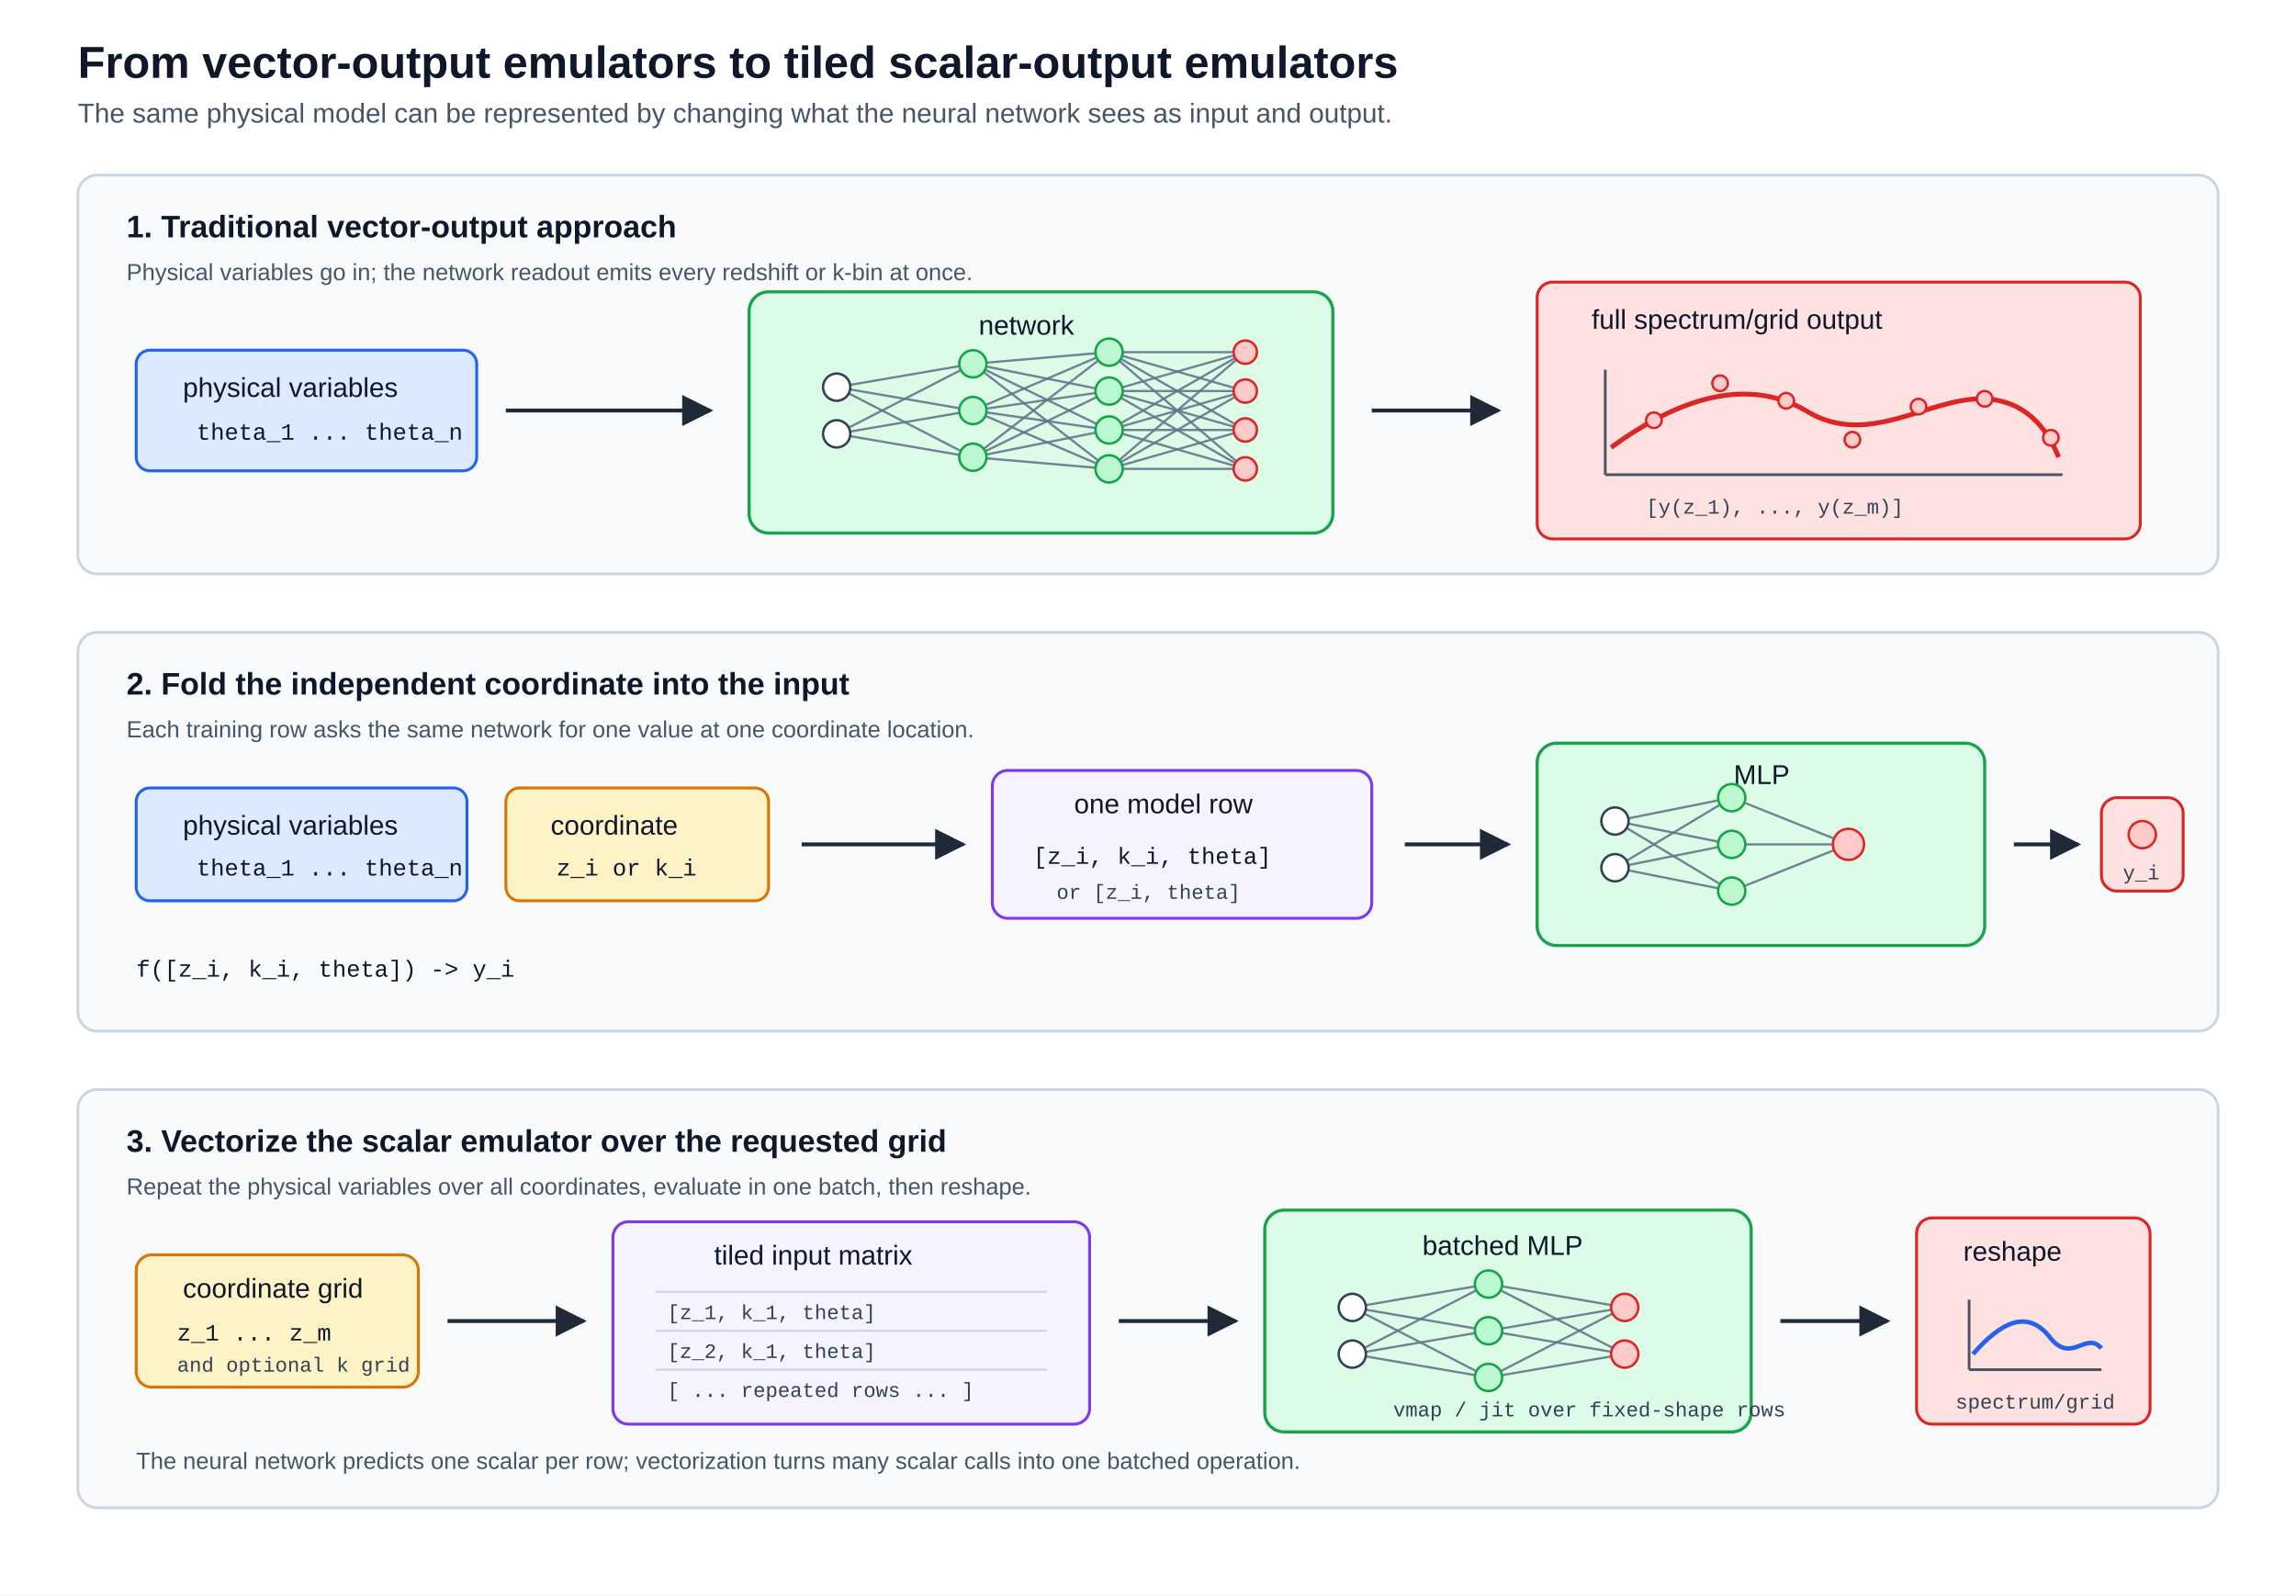
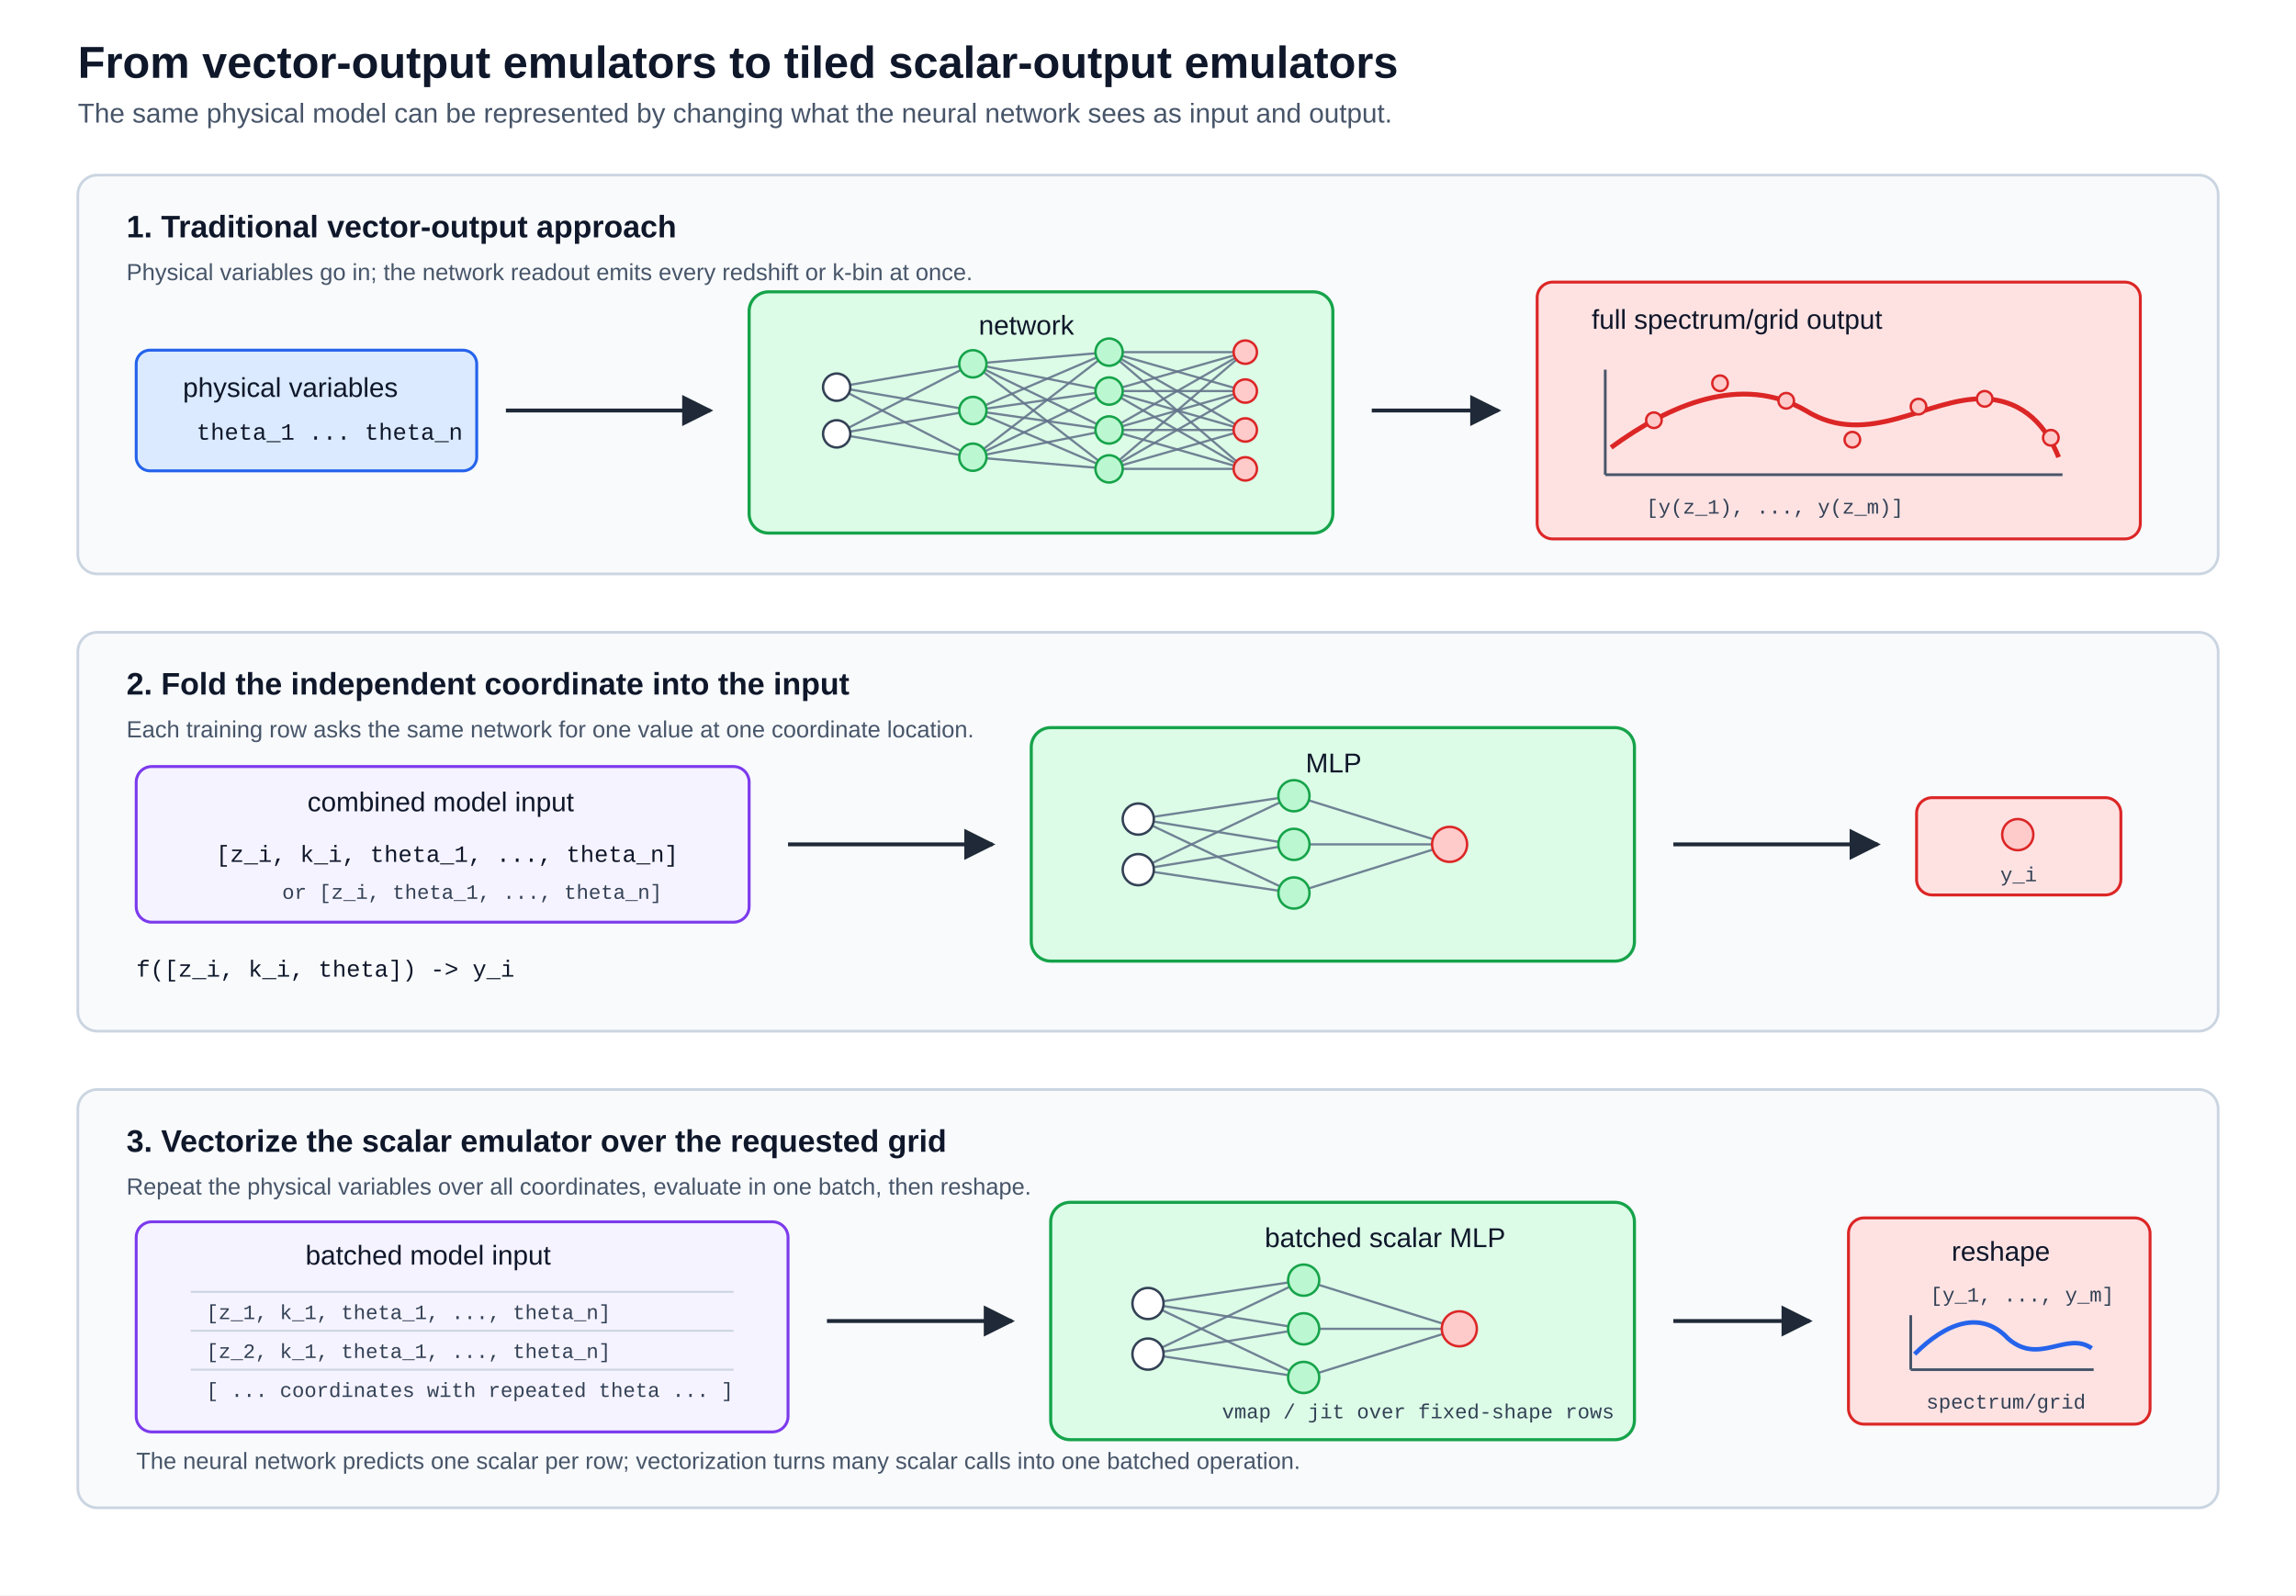
<svg xmlns="http://www.w3.org/2000/svg" width="1180" height="820" viewBox="0 0 1180 820" role="img" aria-labelledby="title desc">
  <defs>
    <marker id="arrow" viewBox="0 0 10 10" refX="9" refY="5" markerWidth="8" markerHeight="8" orient="auto">
      <path d="M 0 0 L 10 5 L 0 10 z" fill="#1f2937" />
    </marker>
    <style>
      .bg { fill: #ffffff; }
      .band { fill: #f8fafc; stroke: #cbd5e1; stroke-width: 1.4; }
      .input { fill: #dbeafe; stroke: #2563eb; stroke-width: 1.5; }
      .coord { fill: #fef3c7; stroke: #d97706; stroke-width: 1.5; }
      .network { fill: #dcfce7; stroke: #16a34a; stroke-width: 1.6; }
      .output { fill: #fee2e2; stroke: #dc2626; stroke-width: 1.5; }
      .matrix { fill: #f5f3ff; stroke: #7c3aed; stroke-width: 1.5; }
      .axis { stroke: #475569; stroke-width: 1.4; fill: none; }
      .curve { stroke: #dc2626; stroke-width: 2.5; fill: none; }
      .curve2 { stroke: #2563eb; stroke-width: 2.3; fill: none; }
      .gridline { stroke: #cbd5e1; stroke-width: 1; }
      .arrow { stroke: #1f2937; stroke-width: 2; fill: none; marker-end: url(#arrow); }
      .conn { stroke: #64748b; stroke-width: 1.15; opacity: 0.9; }
      .node { fill: #ffffff; stroke: #334155; stroke-width: 1.25; }
      .hidden { fill: #bbf7d0; stroke: #16a34a; stroke-width: 1.25; }
      .outnode { fill: #fecaca; stroke: #dc2626; stroke-width: 1.25; }
      .title { font-family: Arial, Helvetica, sans-serif; font-size: 23px; font-weight: 700; fill: #0f172a; }
      .subtitle { font-family: Arial, Helvetica, sans-serif; font-size: 14px; fill: #475569; }
      .section { font-family: Arial, Helvetica, sans-serif; font-size: 16px; font-weight: 700; fill: #0f172a; }
      .label { font-family: Arial, Helvetica, sans-serif; font-size: 14px; fill: #0f172a; }
      .small { font-family: Arial, Helvetica, sans-serif; font-size: 12px; fill: #475569; }
      .mono { font-family: "SFMono-Regular", Consolas, "Liberation Mono", monospace; font-size: 12px; fill: #0f172a; }
      .mono-small { font-family: "SFMono-Regular", Consolas, "Liberation Mono", monospace; font-size: 10.5px; fill: #334155; }
    </style>
  </defs>
  <rect class="bg" x="0" y="0" width="1180" height="820" />
  <text class="title" x="40" y="40">From vector-output emulators to tiled scalar-output emulators</text>
  <text class="subtitle" x="40" y="63">The same physical model can be represented by changing what the neural network sees as input and output.</text>
  <rect class="band" x="40" y="90" width="1100" height="205" rx="10" />
  <text class="section" x="65" y="122">1. Traditional vector-output approach</text>
  <text class="small" x="65" y="144">Physical variables go in; the network readout emits every redshift or k-bin at once.</text>
  <rect class="input" x="70" y="180" width="175" height="62" rx="7" />
  <text class="label" x="94" y="204">physical variables</text>
  <text class="mono" x="101" y="226">theta_1 ... theta_n</text>
  <path class="arrow" d="M 260 211 L 365 211" />
  <rect class="network" x="385" y="150" width="300" height="124" rx="10" />
  <text class="label" x="503" y="172">network</text>
  <g>
    <line class="conn" x1="430" y1="199" x2="500" y2="187" />
    <line class="conn" x1="430" y1="199" x2="500" y2="211" />
    <line class="conn" x1="430" y1="199" x2="500" y2="235" />
    <line class="conn" x1="430" y1="223" x2="500" y2="187" />
    <line class="conn" x1="430" y1="223" x2="500" y2="211" />
    <line class="conn" x1="430" y1="223" x2="500" y2="235" />
    <line class="conn" x1="500" y1="187" x2="570" y2="181" />
    <line class="conn" x1="500" y1="187" x2="570" y2="201" />
    <line class="conn" x1="500" y1="187" x2="570" y2="221" />
    <line class="conn" x1="500" y1="187" x2="570" y2="241" />
    <line class="conn" x1="500" y1="211" x2="570" y2="181" />
    <line class="conn" x1="500" y1="211" x2="570" y2="201" />
    <line class="conn" x1="500" y1="211" x2="570" y2="221" />
    <line class="conn" x1="500" y1="211" x2="570" y2="241" />
    <line class="conn" x1="500" y1="235" x2="570" y2="181" />
    <line class="conn" x1="500" y1="235" x2="570" y2="201" />
    <line class="conn" x1="500" y1="235" x2="570" y2="221" />
    <line class="conn" x1="500" y1="235" x2="570" y2="241" />
    <line class="conn" x1="570" y1="181" x2="640" y2="181" />
    <line class="conn" x1="570" y1="181" x2="640" y2="201" />
    <line class="conn" x1="570" y1="181" x2="640" y2="221" />
    <line class="conn" x1="570" y1="181" x2="640" y2="241" />
    <line class="conn" x1="570" y1="201" x2="640" y2="181" />
    <line class="conn" x1="570" y1="201" x2="640" y2="201" />
    <line class="conn" x1="570" y1="201" x2="640" y2="221" />
    <line class="conn" x1="570" y1="201" x2="640" y2="241" />
    <line class="conn" x1="570" y1="221" x2="640" y2="181" />
    <line class="conn" x1="570" y1="221" x2="640" y2="201" />
    <line class="conn" x1="570" y1="221" x2="640" y2="221" />
    <line class="conn" x1="570" y1="221" x2="640" y2="241" />
    <line class="conn" x1="570" y1="241" x2="640" y2="181" />
    <line class="conn" x1="570" y1="241" x2="640" y2="201" />
    <line class="conn" x1="570" y1="241" x2="640" y2="221" />
    <line class="conn" x1="570" y1="241" x2="640" y2="241" />
  </g>
  <circle class="node" cx="430" cy="199" r="7" />
  <circle class="node" cx="430" cy="223" r="7" />
  <circle class="hidden" cx="500" cy="187" r="7" />
  <circle class="hidden" cx="500" cy="211" r="7" />
  <circle class="hidden" cx="500" cy="235" r="7" />
  <circle class="hidden" cx="570" cy="181" r="7" />
  <circle class="hidden" cx="570" cy="201" r="7" />
  <circle class="hidden" cx="570" cy="221" r="7" />
  <circle class="hidden" cx="570" cy="241" r="7" />
  <circle class="outnode" cx="640" cy="181" r="6" />
  <circle class="outnode" cx="640" cy="201" r="6" />
  <circle class="outnode" cx="640" cy="221" r="6" />
  <circle class="outnode" cx="640" cy="241" r="6" />
  <path class="arrow" d="M 705 211 L 770 211" />
  <rect class="output" x="790" y="145" width="310" height="132" rx="8" />
  <text class="label" x="818" y="169">full spectrum/grid output</text>
  <line class="axis" x1="825" y1="244" x2="1060" y2="244" />
  <line class="axis" x1="825" y1="244" x2="825" y2="190" />
  <path class="curve" d="M 828 230 C 858 208, 895 192, 928 211 C 960 231, 991 204, 1020 205 C 1041 206, 1052 220, 1058 235" />
  <circle class="outnode" cx="850" cy="216" r="4" />
  <circle class="outnode" cx="884" cy="197" r="4" />
  <circle class="outnode" cx="918" cy="206" r="4" />
  <circle class="outnode" cx="952" cy="226" r="4" />
  <circle class="outnode" cx="986" cy="209" r="4" />
  <circle class="outnode" cx="1020" cy="205" r="4" />
  <circle class="outnode" cx="1054" cy="225" r="4" />
  <text class="mono-small" x="846" y="264">[y(z_1), ..., y(z_m)]</text>
  <rect class="band" x="40" y="325" width="1100" height="205" rx="10" />
  <text class="section" x="65" y="357">2. Fold the independent coordinate into the input</text>
  <text class="small" x="65" y="379">Each training row asks the same network for one value at one coordinate location.</text>
-   <rect class="input" x="70" y="405" width="170" height="58" rx="7" />
-   <text class="label" x="94" y="429">physical variables</text>
-   <text class="mono" x="101" y="450">theta_1 ... theta_n</text>
-   <rect class="coord" x="260" y="405" width="135" height="58" rx="7" />
-   <text class="label" x="283" y="429">coordinate</text>
-   <text class="mono" x="286" y="450">z_i or k_i</text>
-   <path class="arrow" d="M 412 434 L 495 434" />
-   <rect class="matrix" x="510" y="396" width="195" height="76" rx="8" />
-   <text class="label" x="552" y="418">one model row</text>
-   <text class="mono" x="531" y="444">[z_i, k_i, theta]</text>
-   <text class="mono-small" x="543" y="462">or [z_i, theta]</text>
-   <path class="arrow" d="M 722 434 L 775 434" />
-   <rect class="network" x="790" y="382" width="230" height="104" rx="10" />
-   <text class="label" x="891" y="403">MLP</text>
+   <rect class="matrix" x="70" y="394" width="315" height="80" rx="8" />
+   <text class="label" x="158" y="417">combined model input</text>
+   <text class="mono" x="111" y="443">[z_i, k_i, theta_1, ..., theta_n]</text>
+   <text class="mono-small" x="145" y="462">or [z_i, theta_1, ..., theta_n]</text>
+   <path class="arrow" d="M 405 434 L 510 434" />
+   <rect class="network" x="530" y="374" width="310" height="120" rx="10" />
+   <text class="label" x="671" y="397">MLP</text>
  <g>
-     <line class="conn" x1="830" y1="422" x2="890" y2="410" />
-     <line class="conn" x1="830" y1="422" x2="890" y2="434" />
-     <line class="conn" x1="830" y1="422" x2="890" y2="458" />
-     <line class="conn" x1="830" y1="446" x2="890" y2="410" />
-     <line class="conn" x1="830" y1="446" x2="890" y2="434" />
-     <line class="conn" x1="830" y1="446" x2="890" y2="458" />
-     <line class="conn" x1="890" y1="410" x2="950" y2="434" />
-     <line class="conn" x1="890" y1="434" x2="950" y2="434" />
-     <line class="conn" x1="890" y1="458" x2="950" y2="434" />
+     <line class="conn" x1="585" y1="421" x2="665" y2="409" />
+     <line class="conn" x1="585" y1="421" x2="665" y2="434" />
+     <line class="conn" x1="585" y1="421" x2="665" y2="459" />
+     <line class="conn" x1="585" y1="447" x2="665" y2="409" />
+     <line class="conn" x1="585" y1="447" x2="665" y2="434" />
+     <line class="conn" x1="585" y1="447" x2="665" y2="459" />
+     <line class="conn" x1="665" y1="409" x2="745" y2="434" />
+     <line class="conn" x1="665" y1="434" x2="745" y2="434" />
+     <line class="conn" x1="665" y1="459" x2="745" y2="434" />
  </g>
-   <circle class="node" cx="830" cy="422" r="7" />
-   <circle class="node" cx="830" cy="446" r="7" />
-   <circle class="hidden" cx="890" cy="410" r="7" />
-   <circle class="hidden" cx="890" cy="434" r="7" />
-   <circle class="hidden" cx="890" cy="458" r="7" />
-   <circle class="outnode" cx="950" cy="434" r="8" />
-   <path class="arrow" d="M 1035 434 L 1068 434" />
-   <rect class="output" x="1080" y="410" width="42" height="48" rx="8" />
-   <circle class="outnode" cx="1101" cy="429" r="7" />
-   <text class="mono-small" x="1091" y="452">y_i</text>
+   <circle class="node" cx="585" cy="421" r="8" />
+   <circle class="node" cx="585" cy="447" r="8" />
+   <circle class="hidden" cx="665" cy="409" r="8" />
+   <circle class="hidden" cx="665" cy="434" r="8" />
+   <circle class="hidden" cx="665" cy="459" r="8" />
+   <circle class="outnode" cx="745" cy="434" r="9" />
+   <path class="arrow" d="M 860 434 L 965 434" />
+   <rect class="output" x="985" y="410" width="105" height="50" rx="8" />
+   <circle class="outnode" cx="1037" cy="429" r="8" />
+   <text class="mono-small" x="1028" y="453">y_i</text>
  <text class="mono" x="70" y="502">f([z_i, k_i, theta]) -&gt; y_i</text>
  <rect class="band" x="40" y="560" width="1100" height="215" rx="10" />
  <text class="section" x="65" y="592">3. Vectorize the scalar emulator over the requested grid</text>
  <text class="small" x="65" y="614">Repeat the physical variables over all coordinates, evaluate in one batch, then reshape.</text>
-   <rect class="coord" x="70" y="645" width="145" height="68" rx="8" />
-   <text class="label" x="94" y="667">coordinate grid</text>
-   <text class="mono" x="91" y="689">z_1 ... z_m</text>
-   <text class="mono-small" x="91" y="705">and optional k grid</text>
-   <path class="arrow" d="M 230 679 L 300 679" />
-   <rect class="matrix" x="315" y="628" width="245" height="104" rx="8" />
-   <text class="label" x="367" y="650">tiled input matrix</text>
-   <line class="gridline" x1="337" y1="664" x2="538" y2="664" />
-   <line class="gridline" x1="337" y1="684" x2="538" y2="684" />
-   <line class="gridline" x1="337" y1="704" x2="538" y2="704" />
-   <text class="mono-small" x="343" y="678">[z_1, k_1, theta]</text>
-   <text class="mono-small" x="343" y="698">[z_2, k_1, theta]</text>
-   <text class="mono-small" x="343" y="718">[ ... repeated rows ... ]</text>
-   <path class="arrow" d="M 575 679 L 635 679" />
-   <rect class="network" x="650" y="622" width="250" height="114" rx="10" />
-   <text class="label" x="731" y="645">batched MLP</text>
+   <rect class="matrix" x="70" y="628" width="335" height="108" rx="8" />
+   <text class="label" x="157" y="650">batched model input</text>
+   <line class="gridline" x1="98" y1="664" x2="377" y2="664" />
+   <line class="gridline" x1="98" y1="684" x2="377" y2="684" />
+   <line class="gridline" x1="98" y1="704" x2="377" y2="704" />
+   <text class="mono-small" x="106" y="678">[z_1, k_1, theta_1, ..., theta_n]</text>
+   <text class="mono-small" x="106" y="698">[z_2, k_1, theta_1, ..., theta_n]</text>
+   <text class="mono-small" x="106" y="718">[ ... coordinates with repeated theta ... ]</text>
+   <path class="arrow" d="M 425 679 L 520 679" />
+   <rect class="network" x="540" y="618" width="300" height="122" rx="10" />
+   <text class="label" x="650" y="641">batched scalar MLP</text>
  <g>
-     <line class="conn" x1="695" y1="672" x2="765" y2="660" />
-     <line class="conn" x1="695" y1="672" x2="765" y2="684" />
-     <line class="conn" x1="695" y1="672" x2="765" y2="708" />
-     <line class="conn" x1="695" y1="696" x2="765" y2="660" />
-     <line class="conn" x1="695" y1="696" x2="765" y2="684" />
-     <line class="conn" x1="695" y1="696" x2="765" y2="708" />
-     <line class="conn" x1="765" y1="660" x2="835" y2="672" />
-     <line class="conn" x1="765" y1="660" x2="835" y2="696" />
-     <line class="conn" x1="765" y1="684" x2="835" y2="672" />
-     <line class="conn" x1="765" y1="684" x2="835" y2="696" />
-     <line class="conn" x1="765" y1="708" x2="835" y2="672" />
-     <line class="conn" x1="765" y1="708" x2="835" y2="696" />
+     <line class="conn" x1="590" y1="670" x2="670" y2="658" />
+     <line class="conn" x1="590" y1="670" x2="670" y2="683" />
+     <line class="conn" x1="590" y1="670" x2="670" y2="708" />
+     <line class="conn" x1="590" y1="696" x2="670" y2="658" />
+     <line class="conn" x1="590" y1="696" x2="670" y2="683" />
+     <line class="conn" x1="590" y1="696" x2="670" y2="708" />
+     <line class="conn" x1="670" y1="658" x2="750" y2="683" />
+     <line class="conn" x1="670" y1="683" x2="750" y2="683" />
+     <line class="conn" x1="670" y1="708" x2="750" y2="683" />
  </g>
-   <circle class="node" cx="695" cy="672" r="7" />
-   <circle class="node" cx="695" cy="696" r="7" />
-   <circle class="hidden" cx="765" cy="660" r="7" />
-   <circle class="hidden" cx="765" cy="684" r="7" />
-   <circle class="hidden" cx="765" cy="708" r="7" />
-   <circle class="outnode" cx="835" cy="672" r="7" />
-   <circle class="outnode" cx="835" cy="696" r="7" />
-   <text class="mono-small" x="716" y="728">vmap / jit over fixed-shape rows</text>
-   <path class="arrow" d="M 915 679 L 970 679" />
-   <rect class="output" x="985" y="626" width="120" height="106" rx="8" />
-   <text class="label" x="1009" y="648">reshape</text>
-   <line class="axis" x1="1012" y1="704" x2="1080" y2="704" />
-   <line class="axis" x1="1012" y1="704" x2="1012" y2="668" />
-   <path class="curve2" d="M 1014 696 C 1028 680, 1042 672, 1054 688 C 1065 701, 1072 684, 1080 693" />
-   <text class="mono-small" x="1005" y="724">spectrum/grid</text>
+   <circle class="node" cx="590" cy="670" r="8" />
+   <circle class="node" cx="590" cy="696" r="8" />
+   <circle class="hidden" cx="670" cy="658" r="8" />
+   <circle class="hidden" cx="670" cy="683" r="8" />
+   <circle class="hidden" cx="670" cy="708" r="8" />
+   <circle class="outnode" cx="750" cy="683" r="9" />
+   <text class="mono-small" x="628" y="729">vmap / jit over fixed-shape rows</text>
+   <path class="arrow" d="M 860 679 L 930 679" />
+   <rect class="output" x="950" y="626" width="155" height="106" rx="8" />
+   <text class="label" x="1003" y="648">reshape</text>
+   <text class="mono-small" x="992" y="669">[y_1, ..., y_m]</text>
+   <line class="axis" x1="982" y1="704" x2="1076" y2="704" />
+   <line class="axis" x1="982" y1="704" x2="982" y2="676" />
+   <path class="curve2" d="M 984 696 C 1000 680, 1018 673, 1032 688 C 1048 702, 1062 684, 1075 693" />
+   <text class="mono-small" x="990" y="724">spectrum/grid</text>
  <text class="small" x="70" y="755">The neural network predicts one scalar per row; vectorization turns many scalar calls into one batched operation.</text>
</svg>
